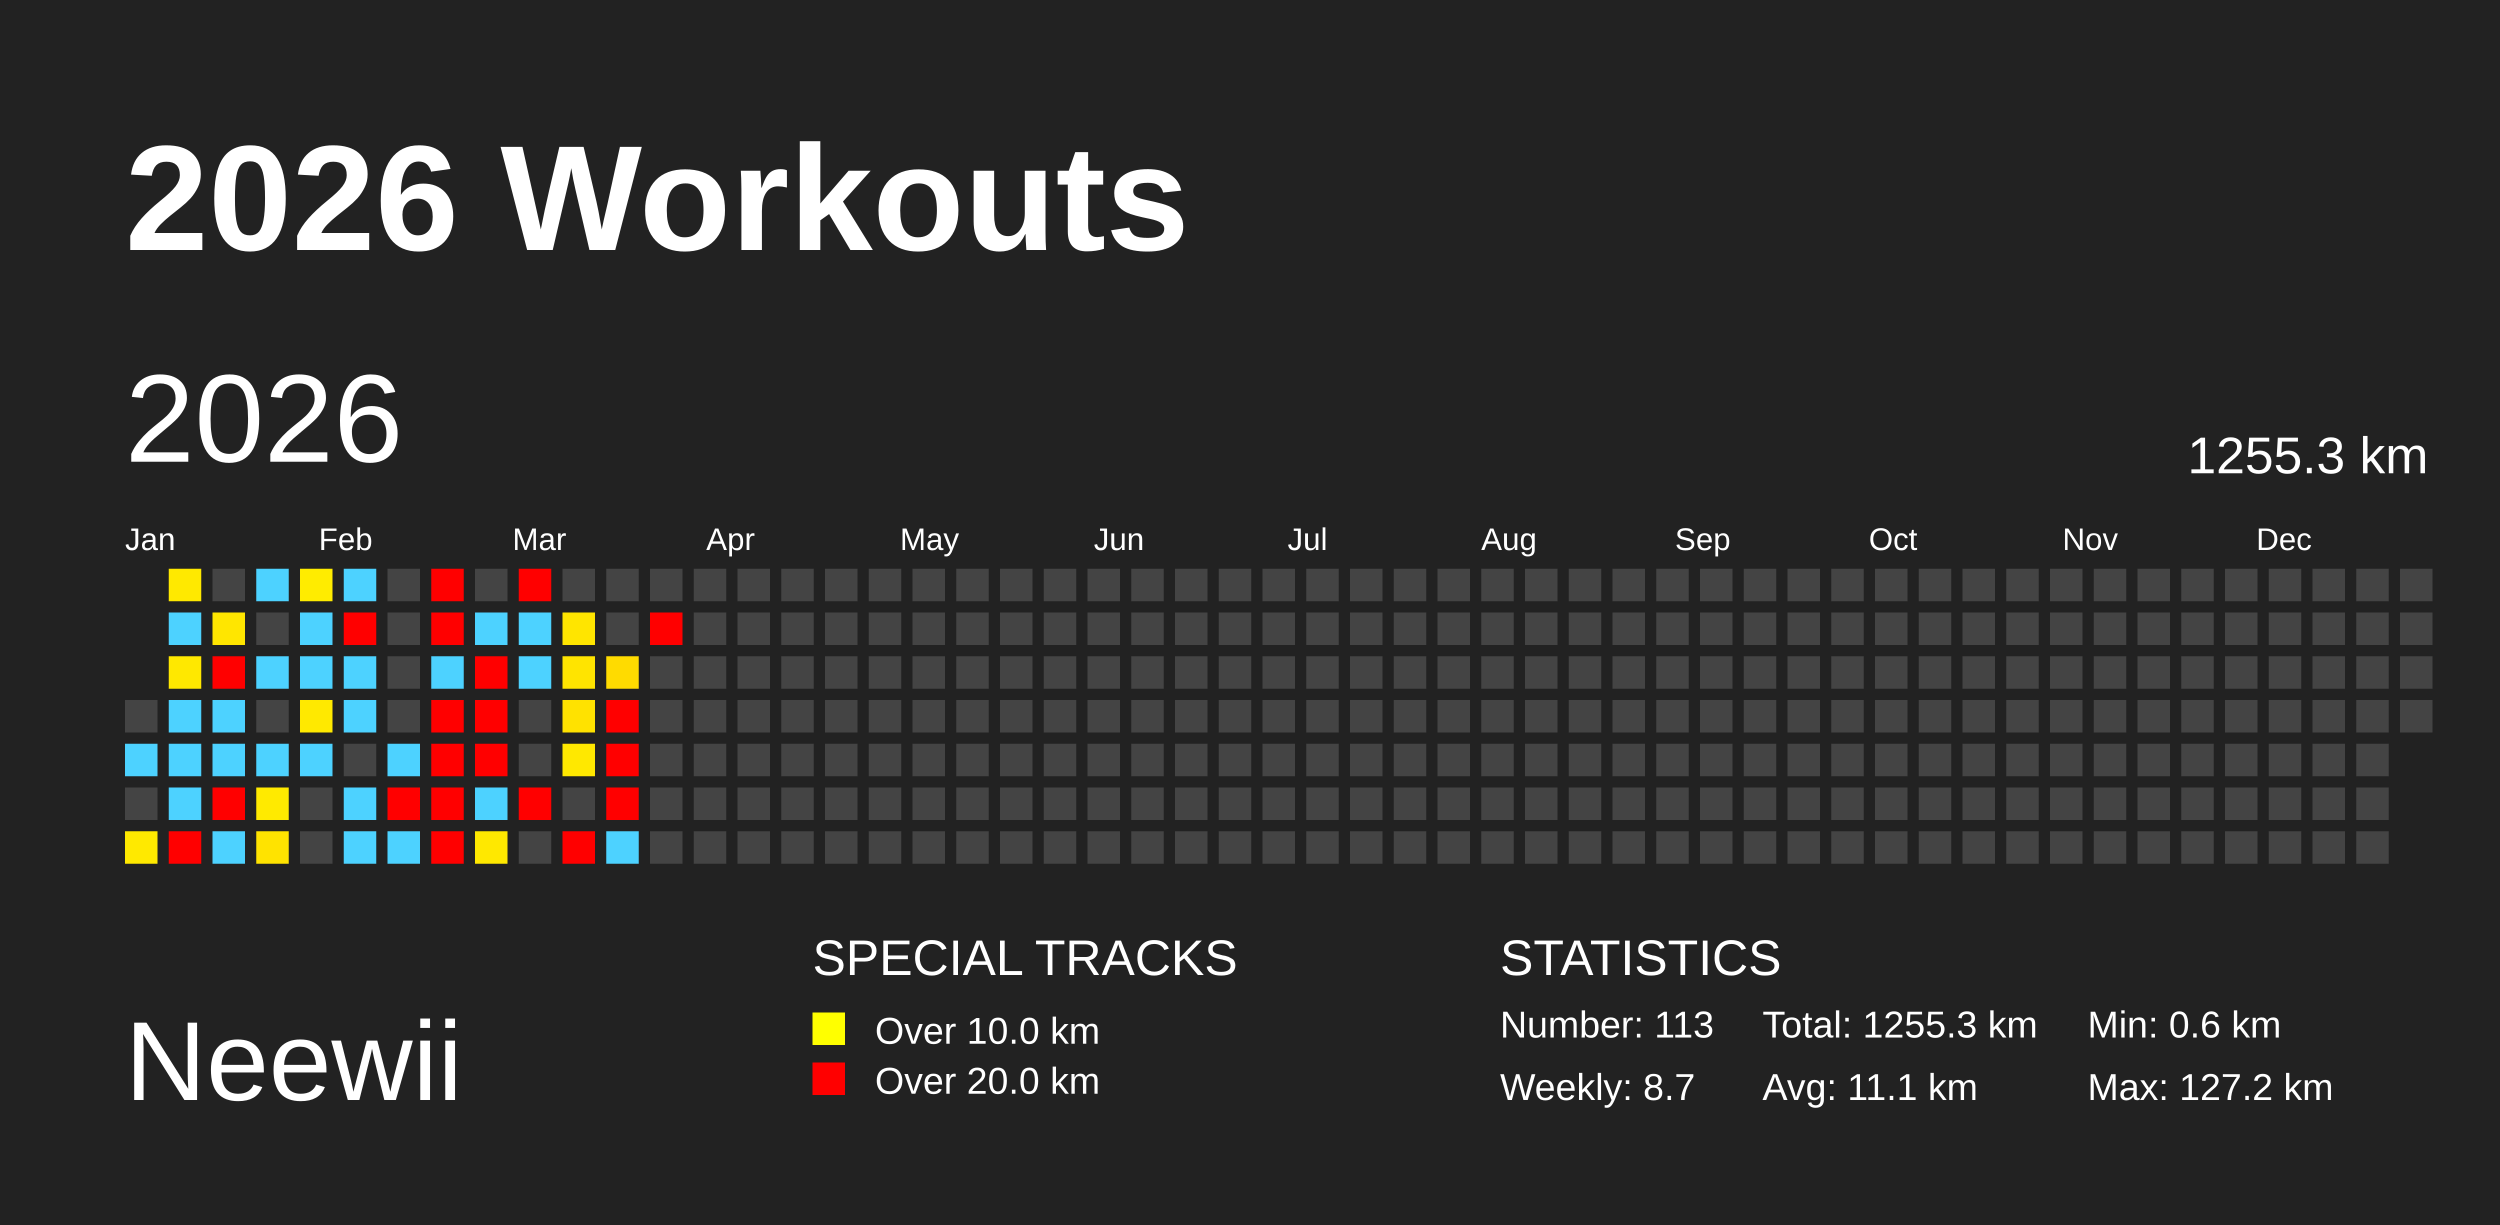
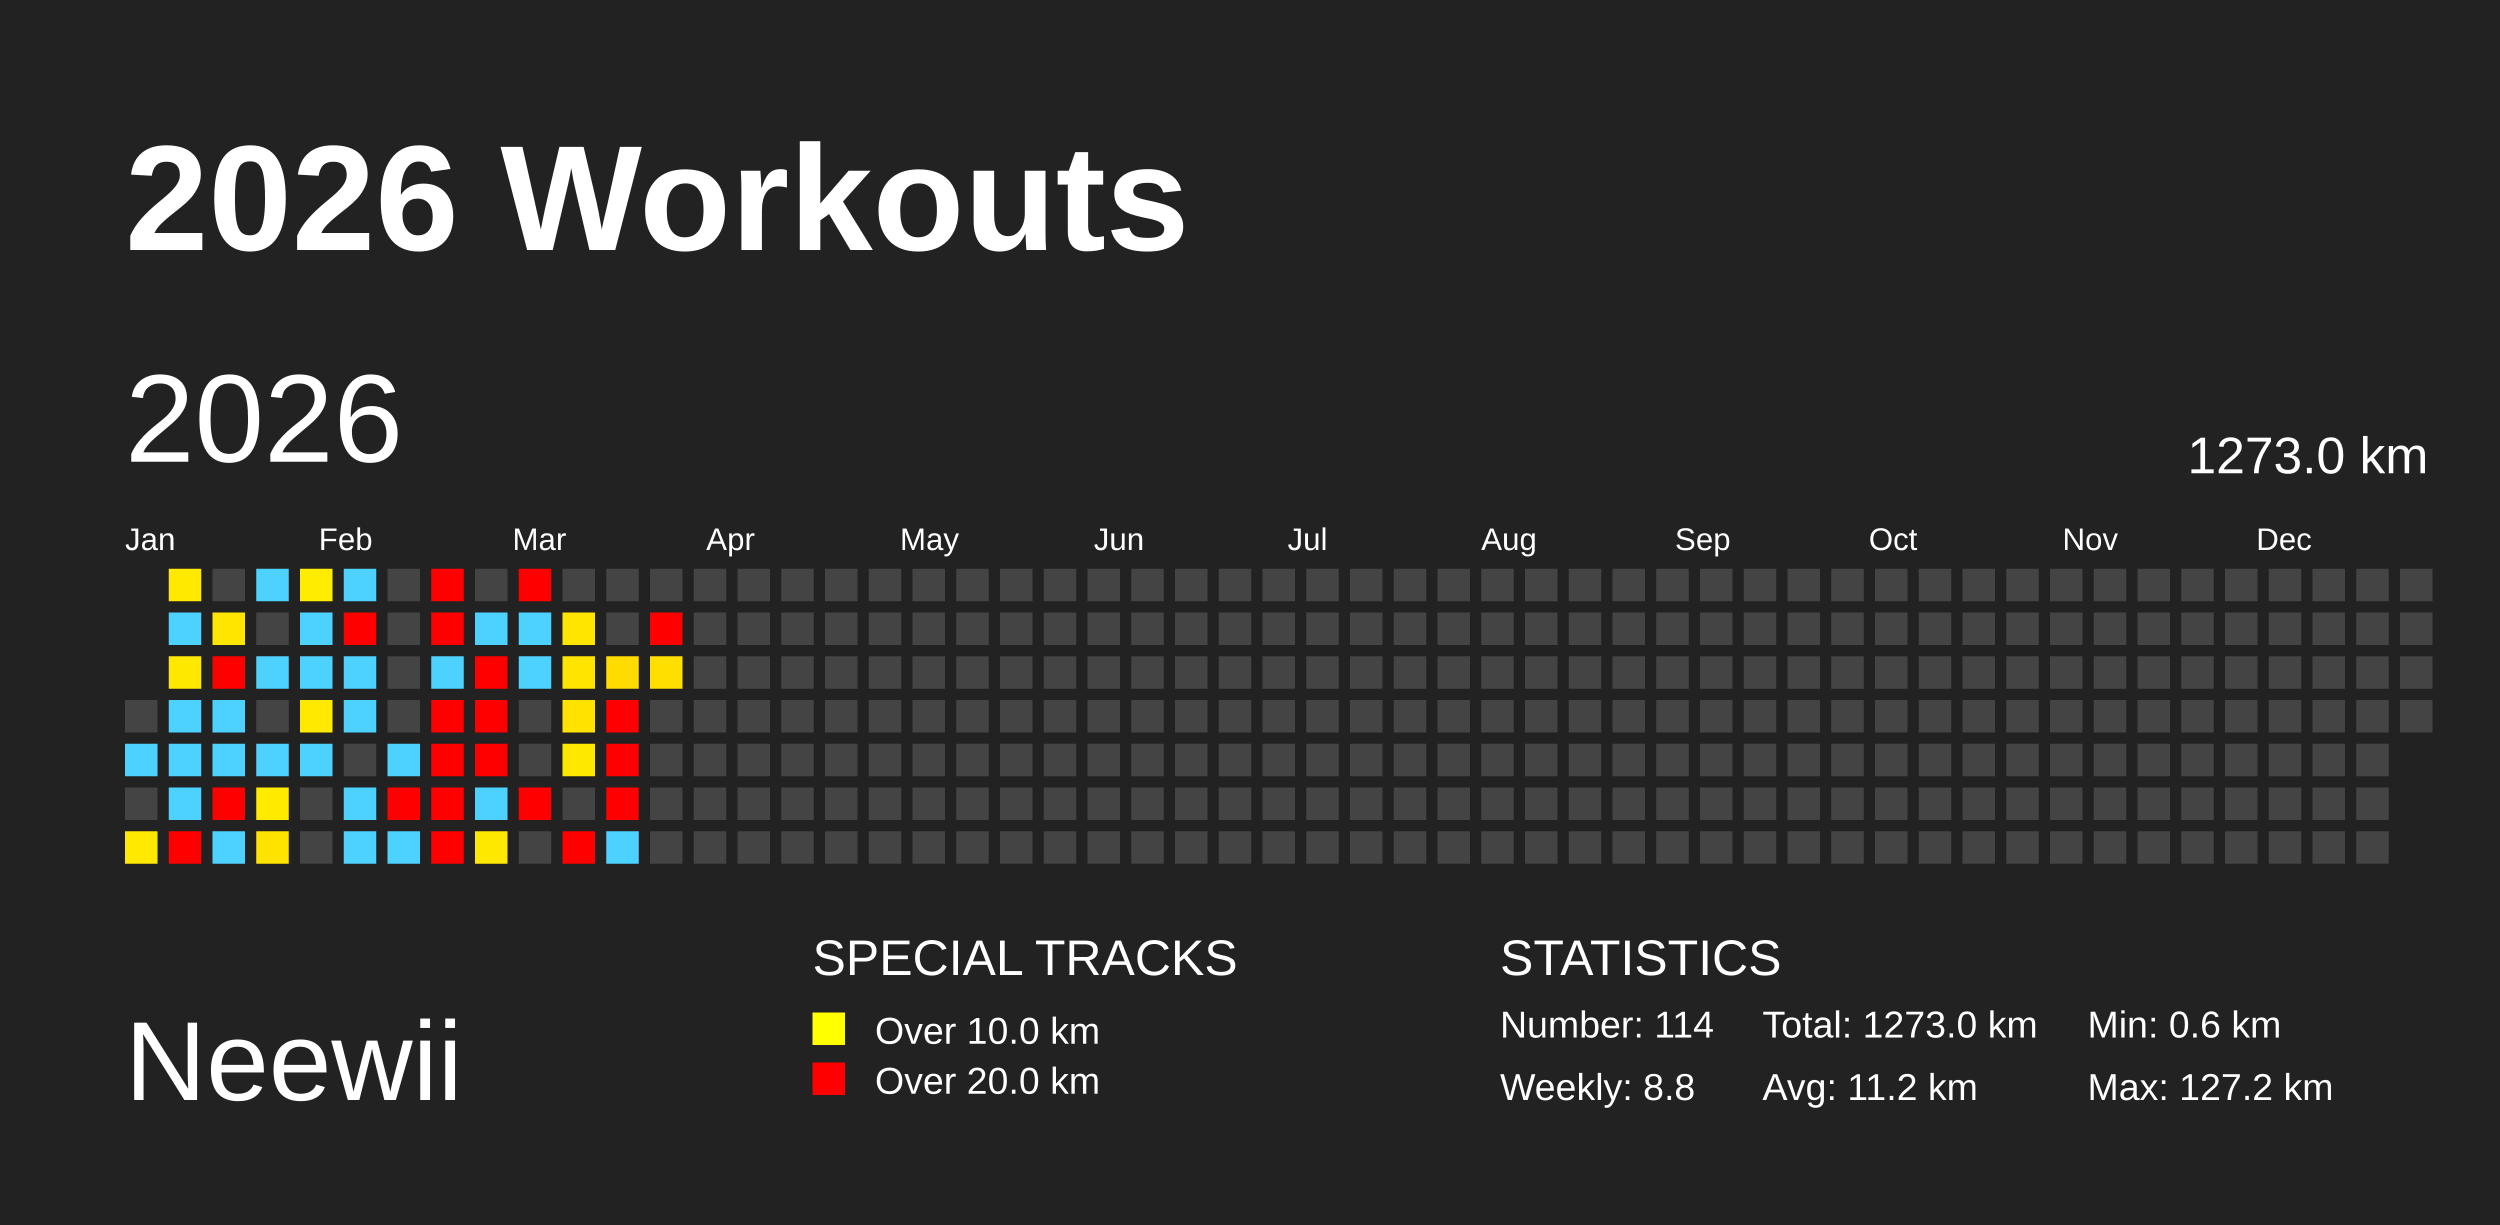
<svg xmlns="http://www.w3.org/2000/svg" baseProfile="full" height="98mm" version="1.1" viewBox="0,0,200,98" width="200mm">
  <defs />
  <rect fill="#222222" height="98" width="200" x="0" y="0" />
  <text fill="#FFFFFF" style="font-size:12px; font-family:Arial; font-weight:bold;" x="10" y="20">2026 Workouts</text>
  <text fill="#FFFFFF" style="font-size:9px; font-family:Arial" x="10" y="88">Neewii</text>
  <text fill="#FFFFFF" style="font-size:4px; font-family:Arial" x="65" y="78">SPECIAL TRACKS</text>
  <rect fill="yellow" height="2.6" width="2.6" x="65" y="81" />
  <text fill="#FFFFFF" style="font-size:3px; font-family:Arial" x="70" y="83.5">Over 10.0 km</text>
  <rect fill="red" height="2.6" width="2.6" x="65" y="85" />
  <text fill="#FFFFFF" style="font-size:3px; font-family:Arial" x="70" y="87.5">Over 20.0 km</text>
  <text fill="#FFFFFF" style="font-size:4px; font-family:Arial" x="120" y="78">STATISTICS</text>
-   <text fill="#FFFFFF" style="font-size:3px; font-family:Arial" x="120" y="83">Number: 113</text>
-   <text fill="#FFFFFF" style="font-size:3px; font-family:Arial" x="120" y="88">Weekly: 8.7</text>
-   <text fill="#FFFFFF" style="font-size:3px; font-family:Arial" x="141" y="83">Total: 1255.3 km</text>
-   <text fill="#FFFFFF" style="font-size:3px; font-family:Arial" x="141" y="88">Avg: 11.1 km</text>
+   <text fill="#FFFFFF" style="font-size:3px; font-family:Arial" x="120" y="83">Number: 114</text>
+   <text fill="#FFFFFF" style="font-size:3px; font-family:Arial" x="120" y="88">Weekly: 8.8</text>
+   <text fill="#FFFFFF" style="font-size:3px; font-family:Arial" x="141" y="83">Total: 1273.0 km</text>
+   <text fill="#FFFFFF" style="font-size:3px; font-family:Arial" x="141" y="88">Avg: 11.2 km</text>
  <text fill="#FFFFFF" style="font-size:3px; font-family:Arial" x="167" y="83">Min: 0.6 km</text>
  <text fill="#FFFFFF" style="font-size:3px; font-family:Arial" x="167" y="88">Max: 127.2 km</text>
  <text dominant-baseline="hanging" fill="#FFFFFF" style="font-size:10.0px; font-family:Arial;" x="10" y="30">2026</text>
-   <text dominant-baseline="hanging" fill="#FFFFFF" style="font-size:4.125px; font-family:Arial;" x="175" y="35">1255.3 km</text>
+   <text dominant-baseline="hanging" fill="#FFFFFF" style="font-size:4.125px; font-family:Arial;" x="175" y="35">1273.0 km</text>
  <text fill="#FFFFFF" style="font-size:2.5px; font-family:Arial" x="10.0" y="44">Jan</text>
  <text fill="#FFFFFF" style="font-size:2.5px; font-family:Arial" x="25.5" y="44">Feb</text>
  <text fill="#FFFFFF" style="font-size:2.5px; font-family:Arial" x="41.0" y="44">Mar</text>
  <text fill="#FFFFFF" style="font-size:2.5px; font-family:Arial" x="56.5" y="44">Apr</text>
  <text fill="#FFFFFF" style="font-size:2.5px; font-family:Arial" x="72.0" y="44">May</text>
  <text fill="#FFFFFF" style="font-size:2.5px; font-family:Arial" x="87.5" y="44">Jun</text>
  <text fill="#FFFFFF" style="font-size:2.5px; font-family:Arial" x="103.0" y="44">Jul</text>
  <text fill="#FFFFFF" style="font-size:2.5px; font-family:Arial" x="118.5" y="44">Aug</text>
  <text fill="#FFFFFF" style="font-size:2.5px; font-family:Arial" x="134.0" y="44">Sep</text>
  <text fill="#FFFFFF" style="font-size:2.5px; font-family:Arial" x="149.5" y="44">Oct</text>
  <text fill="#FFFFFF" style="font-size:2.5px; font-family:Arial" x="165.0" y="44">Nov</text>
  <text fill="#FFFFFF" style="font-size:2.5px; font-family:Arial" x="180.5" y="44">Dec</text>
  <rect fill="#444444" height="2.6" width="2.6" x="10.0" y="56.0" />
  <rect fill="#4dd2ff" height="2.6" width="2.6" x="10.0" y="59.5" />
  <rect fill="#444444" height="2.6" width="2.6" x="10.0" y="63.0" />
  <rect fill="#ffe900" height="2.6" width="2.6" x="10.0" y="66.5" />
  <rect fill="#ffe900" height="2.6" width="2.6" x="13.5" y="45.5" />
  <rect fill="#4dd2ff" height="2.6" width="2.6" x="13.5" y="49.0" />
  <rect fill="#ffe800" height="2.6" width="2.6" x="13.5" y="52.5" />
  <rect fill="#4dd2ff" height="2.6" width="2.6" x="13.5" y="56.0" />
  <rect fill="#4dd2ff" height="2.6" width="2.6" x="13.5" y="59.5" />
  <rect fill="#4dd2ff" height="2.6" width="2.6" x="13.5" y="63.0" />
  <rect fill="red" height="2.6" width="2.6" x="13.5" y="66.5" />
  <rect fill="#444444" height="2.6" width="2.6" x="17.0" y="45.5" />
  <rect fill="#ffe600" height="2.6" width="2.6" x="17.0" y="49.0" />
  <rect fill="red" height="2.6" width="2.6" x="17.0" y="52.5" />
  <rect fill="#4dd2ff" height="2.6" width="2.6" x="17.0" y="56.0" />
  <rect fill="#4dd2ff" height="2.6" width="2.6" x="17.0" y="59.5" />
  <rect fill="red" height="2.6" width="2.6" x="17.0" y="63.0" />
  <rect fill="#4dd2ff" height="2.6" width="2.6" x="17.0" y="66.5" />
  <rect fill="#4dd2ff" height="2.6" width="2.6" x="20.5" y="45.5" />
  <rect fill="#444444" height="2.6" width="2.6" x="20.5" y="49.0" />
  <rect fill="#4dd2ff" height="2.6" width="2.6" x="20.5" y="52.5" />
  <rect fill="#444444" height="2.6" width="2.6" x="20.5" y="56.0" />
  <rect fill="#4dd2ff" height="2.6" width="2.6" x="20.5" y="59.5" />
  <rect fill="#ffea00" height="2.6" width="2.6" x="20.5" y="63.0" />
  <rect fill="#ffe300" height="2.6" width="2.6" x="20.5" y="66.5" />
  <rect fill="#ffec00" height="2.6" width="2.6" x="24.0" y="45.5" />
  <rect fill="#4dd2ff" height="2.6" width="2.6" x="24.0" y="49.0" />
  <rect fill="#4dd2ff" height="2.6" width="2.6" x="24.0" y="52.5" />
  <rect fill="#ffe900" height="2.6" width="2.6" x="24.0" y="56.0" />
  <rect fill="#4dd2ff" height="2.6" width="2.6" x="24.0" y="59.5" />
  <rect fill="#444444" height="2.6" width="2.6" x="24.0" y="63.0" />
  <rect fill="#444444" height="2.6" width="2.6" x="24.0" y="66.5" />
  <rect fill="#4dd2ff" height="2.6" width="2.6" x="27.5" y="45.5" />
  <rect fill="red" height="2.6" width="2.6" x="27.5" y="49.0" />
  <rect fill="#4dd2ff" height="2.6" width="2.6" x="27.5" y="52.5" />
  <rect fill="#4dd2ff" height="2.6" width="2.6" x="27.5" y="56.0" />
  <rect fill="#444444" height="2.6" width="2.6" x="27.5" y="59.5" />
  <rect fill="#4dd2ff" height="2.6" width="2.6" x="27.5" y="63.0" />
  <rect fill="#4dd2ff" height="2.6" width="2.6" x="27.5" y="66.5" />
  <rect fill="#444444" height="2.6" width="2.6" x="31.0" y="45.5" />
  <rect fill="#444444" height="2.6" width="2.6" x="31.0" y="49.0" />
  <rect fill="#444444" height="2.6" width="2.6" x="31.0" y="52.5" />
  <rect fill="#444444" height="2.6" width="2.6" x="31.0" y="56.0" />
  <rect fill="#4dd2ff" height="2.6" width="2.6" x="31.0" y="59.5" />
  <rect fill="red" height="2.6" width="2.6" x="31.0" y="63.0" />
  <rect fill="#4dd2ff" height="2.6" width="2.6" x="31.0" y="66.5" />
  <rect fill="red" height="2.6" width="2.6" x="34.5" y="45.5" />
  <rect fill="red" height="2.6" width="2.6" x="34.5" y="49.0" />
  <rect fill="#4dd2ff" height="2.6" width="2.6" x="34.5" y="52.5" />
  <rect fill="red" height="2.6" width="2.6" x="34.5" y="56.0" />
  <rect fill="red" height="2.6" width="2.6" x="34.5" y="59.5" />
  <rect fill="red" height="2.6" width="2.6" x="34.5" y="63.0" />
  <rect fill="red" height="2.6" width="2.6" x="34.5" y="66.5" />
  <rect fill="#444444" height="2.6" width="2.6" x="38.0" y="45.5" />
  <rect fill="#4dd2ff" height="2.6" width="2.6" x="38.0" y="49.0" />
  <rect fill="red" height="2.6" width="2.6" x="38.0" y="52.5" />
  <rect fill="red" height="2.6" width="2.6" x="38.0" y="56.0" />
  <rect fill="red" height="2.6" width="2.6" x="38.0" y="59.5" />
  <rect fill="#4dd2ff" height="2.6" width="2.6" x="38.0" y="63.0" />
  <rect fill="#ffe800" height="2.6" width="2.6" x="38.0" y="66.5" />
  <rect fill="red" height="2.6" width="2.6" x="41.5" y="45.5" />
  <rect fill="#4dd2ff" height="2.6" width="2.6" x="41.5" y="49.0" />
  <rect fill="#4dd2ff" height="2.6" width="2.6" x="41.5" y="52.5" />
  <rect fill="#444444" height="2.6" width="2.6" x="41.5" y="56.0" />
  <rect fill="#444444" height="2.6" width="2.6" x="41.5" y="59.5" />
  <rect fill="red" height="2.6" width="2.6" x="41.5" y="63.0" />
  <rect fill="#444444" height="2.6" width="2.6" x="41.5" y="66.5" />
  <rect fill="#444444" height="2.6" width="2.6" x="45.0" y="45.5" />
  <rect fill="#ffe500" height="2.6" width="2.6" x="45.0" y="49.0" />
  <rect fill="#ffe400" height="2.6" width="2.6" x="45.0" y="52.5" />
  <rect fill="#ffe200" height="2.6" width="2.6" x="45.0" y="56.0" />
  <rect fill="#ffe800" height="2.6" width="2.6" x="45.0" y="59.5" />
  <rect fill="#444444" height="2.6" width="2.6" x="45.0" y="63.0" />
  <rect fill="red" height="2.6" width="2.6" x="45.0" y="66.5" />
  <rect fill="#444444" height="2.6" width="2.6" x="48.5" y="45.5" />
  <rect fill="#444444" height="2.6" width="2.6" x="48.5" y="49.0" />
  <rect fill="#ffdb00" height="2.6" width="2.6" x="48.5" y="52.5" />
  <rect fill="red" height="2.6" width="2.6" x="48.5" y="56.0" />
  <rect fill="red" height="2.6" width="2.6" x="48.5" y="59.5" />
  <rect fill="red" height="2.6" width="2.6" x="48.5" y="63.0" />
  <rect fill="#4dd2ff" height="2.6" width="2.6" x="48.5" y="66.5" />
  <rect fill="#444444" height="2.6" width="2.6" x="52.0" y="45.5" />
  <rect fill="red" height="2.6" width="2.6" x="52.0" y="49.0" />
-   <rect fill="#444444" height="2.6" width="2.6" x="52.0" y="52.5" />
+   <rect fill="#ffdf00" height="2.6" width="2.6" x="52.0" y="52.5" />
  <rect fill="#444444" height="2.6" width="2.6" x="52.0" y="56.0" />
  <rect fill="#444444" height="2.6" width="2.6" x="52.0" y="59.5" />
  <rect fill="#444444" height="2.6" width="2.6" x="52.0" y="63.0" />
  <rect fill="#444444" height="2.6" width="2.6" x="52.0" y="66.5" />
  <rect fill="#444444" height="2.6" width="2.6" x="55.5" y="45.5" />
  <rect fill="#444444" height="2.6" width="2.6" x="55.5" y="49.0" />
  <rect fill="#444444" height="2.6" width="2.6" x="55.5" y="52.5" />
  <rect fill="#444444" height="2.6" width="2.6" x="55.5" y="56.0" />
  <rect fill="#444444" height="2.6" width="2.6" x="55.5" y="59.5" />
  <rect fill="#444444" height="2.6" width="2.6" x="55.5" y="63.0" />
  <rect fill="#444444" height="2.6" width="2.6" x="55.5" y="66.5" />
  <rect fill="#444444" height="2.6" width="2.6" x="59.0" y="45.5" />
  <rect fill="#444444" height="2.6" width="2.6" x="59.0" y="49.0" />
  <rect fill="#444444" height="2.6" width="2.6" x="59.0" y="52.5" />
  <rect fill="#444444" height="2.6" width="2.6" x="59.0" y="56.0" />
  <rect fill="#444444" height="2.6" width="2.6" x="59.0" y="59.5" />
  <rect fill="#444444" height="2.6" width="2.6" x="59.0" y="63.0" />
  <rect fill="#444444" height="2.6" width="2.6" x="59.0" y="66.5" />
  <rect fill="#444444" height="2.6" width="2.6" x="62.5" y="45.5" />
  <rect fill="#444444" height="2.6" width="2.6" x="62.5" y="49.0" />
  <rect fill="#444444" height="2.6" width="2.6" x="62.5" y="52.5" />
  <rect fill="#444444" height="2.6" width="2.6" x="62.5" y="56.0" />
  <rect fill="#444444" height="2.6" width="2.6" x="62.5" y="59.5" />
  <rect fill="#444444" height="2.6" width="2.6" x="62.5" y="63.0" />
  <rect fill="#444444" height="2.6" width="2.6" x="62.5" y="66.5" />
  <rect fill="#444444" height="2.6" width="2.6" x="66.0" y="45.5" />
  <rect fill="#444444" height="2.6" width="2.6" x="66.0" y="49.0" />
  <rect fill="#444444" height="2.6" width="2.6" x="66.0" y="52.5" />
  <rect fill="#444444" height="2.6" width="2.6" x="66.0" y="56.0" />
  <rect fill="#444444" height="2.6" width="2.6" x="66.0" y="59.5" />
  <rect fill="#444444" height="2.6" width="2.6" x="66.0" y="63.0" />
  <rect fill="#444444" height="2.6" width="2.6" x="66.0" y="66.5" />
  <rect fill="#444444" height="2.6" width="2.6" x="69.5" y="45.5" />
  <rect fill="#444444" height="2.6" width="2.6" x="69.5" y="49.0" />
  <rect fill="#444444" height="2.6" width="2.6" x="69.5" y="52.5" />
  <rect fill="#444444" height="2.6" width="2.6" x="69.5" y="56.0" />
  <rect fill="#444444" height="2.6" width="2.6" x="69.5" y="59.5" />
  <rect fill="#444444" height="2.6" width="2.6" x="69.5" y="63.0" />
  <rect fill="#444444" height="2.6" width="2.6" x="69.5" y="66.5" />
  <rect fill="#444444" height="2.6" width="2.6" x="73.0" y="45.5" />
  <rect fill="#444444" height="2.6" width="2.6" x="73.0" y="49.0" />
  <rect fill="#444444" height="2.6" width="2.6" x="73.0" y="52.5" />
  <rect fill="#444444" height="2.6" width="2.6" x="73.0" y="56.0" />
  <rect fill="#444444" height="2.6" width="2.6" x="73.0" y="59.5" />
  <rect fill="#444444" height="2.6" width="2.6" x="73.0" y="63.0" />
  <rect fill="#444444" height="2.6" width="2.6" x="73.0" y="66.5" />
  <rect fill="#444444" height="2.6" width="2.6" x="76.5" y="45.5" />
  <rect fill="#444444" height="2.6" width="2.6" x="76.5" y="49.0" />
  <rect fill="#444444" height="2.6" width="2.6" x="76.5" y="52.5" />
  <rect fill="#444444" height="2.6" width="2.6" x="76.5" y="56.0" />
  <rect fill="#444444" height="2.6" width="2.6" x="76.5" y="59.5" />
  <rect fill="#444444" height="2.6" width="2.6" x="76.5" y="63.0" />
  <rect fill="#444444" height="2.6" width="2.6" x="76.5" y="66.5" />
  <rect fill="#444444" height="2.6" width="2.6" x="80.0" y="45.5" />
  <rect fill="#444444" height="2.6" width="2.6" x="80.0" y="49.0" />
  <rect fill="#444444" height="2.6" width="2.6" x="80.0" y="52.5" />
  <rect fill="#444444" height="2.6" width="2.6" x="80.0" y="56.0" />
  <rect fill="#444444" height="2.6" width="2.6" x="80.0" y="59.5" />
  <rect fill="#444444" height="2.6" width="2.6" x="80.0" y="63.0" />
  <rect fill="#444444" height="2.6" width="2.6" x="80.0" y="66.5" />
  <rect fill="#444444" height="2.6" width="2.6" x="83.5" y="45.5" />
  <rect fill="#444444" height="2.6" width="2.6" x="83.5" y="49.0" />
  <rect fill="#444444" height="2.6" width="2.6" x="83.5" y="52.5" />
  <rect fill="#444444" height="2.6" width="2.6" x="83.5" y="56.0" />
  <rect fill="#444444" height="2.6" width="2.6" x="83.5" y="59.5" />
  <rect fill="#444444" height="2.6" width="2.6" x="83.5" y="63.0" />
  <rect fill="#444444" height="2.6" width="2.6" x="83.5" y="66.5" />
  <rect fill="#444444" height="2.6" width="2.6" x="87.0" y="45.5" />
  <rect fill="#444444" height="2.6" width="2.6" x="87.0" y="49.0" />
  <rect fill="#444444" height="2.6" width="2.6" x="87.0" y="52.5" />
  <rect fill="#444444" height="2.6" width="2.6" x="87.0" y="56.0" />
  <rect fill="#444444" height="2.6" width="2.6" x="87.0" y="59.5" />
  <rect fill="#444444" height="2.6" width="2.6" x="87.0" y="63.0" />
  <rect fill="#444444" height="2.6" width="2.6" x="87.0" y="66.5" />
  <rect fill="#444444" height="2.6" width="2.6" x="90.5" y="45.5" />
  <rect fill="#444444" height="2.6" width="2.6" x="90.5" y="49.0" />
  <rect fill="#444444" height="2.6" width="2.6" x="90.5" y="52.5" />
  <rect fill="#444444" height="2.6" width="2.6" x="90.5" y="56.0" />
  <rect fill="#444444" height="2.6" width="2.6" x="90.5" y="59.5" />
  <rect fill="#444444" height="2.6" width="2.6" x="90.5" y="63.0" />
  <rect fill="#444444" height="2.6" width="2.6" x="90.5" y="66.5" />
  <rect fill="#444444" height="2.6" width="2.6" x="94.0" y="45.5" />
  <rect fill="#444444" height="2.6" width="2.6" x="94.0" y="49.0" />
  <rect fill="#444444" height="2.6" width="2.6" x="94.0" y="52.5" />
  <rect fill="#444444" height="2.6" width="2.6" x="94.0" y="56.0" />
  <rect fill="#444444" height="2.6" width="2.6" x="94.0" y="59.5" />
  <rect fill="#444444" height="2.6" width="2.6" x="94.0" y="63.0" />
  <rect fill="#444444" height="2.6" width="2.6" x="94.0" y="66.5" />
  <rect fill="#444444" height="2.6" width="2.6" x="97.5" y="45.5" />
  <rect fill="#444444" height="2.6" width="2.6" x="97.5" y="49.0" />
  <rect fill="#444444" height="2.6" width="2.6" x="97.5" y="52.5" />
  <rect fill="#444444" height="2.6" width="2.6" x="97.5" y="56.0" />
  <rect fill="#444444" height="2.6" width="2.6" x="97.5" y="59.5" />
  <rect fill="#444444" height="2.6" width="2.6" x="97.5" y="63.0" />
  <rect fill="#444444" height="2.6" width="2.6" x="97.5" y="66.5" />
  <rect fill="#444444" height="2.6" width="2.6" x="101.0" y="45.5" />
  <rect fill="#444444" height="2.6" width="2.6" x="101.0" y="49.0" />
  <rect fill="#444444" height="2.6" width="2.6" x="101.0" y="52.5" />
  <rect fill="#444444" height="2.6" width="2.6" x="101.0" y="56.0" />
  <rect fill="#444444" height="2.6" width="2.6" x="101.0" y="59.5" />
  <rect fill="#444444" height="2.6" width="2.6" x="101.0" y="63.0" />
  <rect fill="#444444" height="2.6" width="2.6" x="101.0" y="66.5" />
  <rect fill="#444444" height="2.6" width="2.6" x="104.5" y="45.5" />
  <rect fill="#444444" height="2.6" width="2.6" x="104.5" y="49.0" />
  <rect fill="#444444" height="2.6" width="2.6" x="104.5" y="52.5" />
  <rect fill="#444444" height="2.6" width="2.6" x="104.5" y="56.0" />
  <rect fill="#444444" height="2.6" width="2.6" x="104.5" y="59.5" />
  <rect fill="#444444" height="2.6" width="2.6" x="104.5" y="63.0" />
  <rect fill="#444444" height="2.6" width="2.6" x="104.5" y="66.5" />
  <rect fill="#444444" height="2.6" width="2.6" x="108.0" y="45.5" />
  <rect fill="#444444" height="2.6" width="2.6" x="108.0" y="49.0" />
  <rect fill="#444444" height="2.6" width="2.6" x="108.0" y="52.5" />
  <rect fill="#444444" height="2.6" width="2.6" x="108.0" y="56.0" />
  <rect fill="#444444" height="2.6" width="2.6" x="108.0" y="59.5" />
  <rect fill="#444444" height="2.6" width="2.6" x="108.0" y="63.0" />
  <rect fill="#444444" height="2.6" width="2.6" x="108.0" y="66.5" />
  <rect fill="#444444" height="2.6" width="2.6" x="111.5" y="45.5" />
  <rect fill="#444444" height="2.6" width="2.6" x="111.5" y="49.0" />
  <rect fill="#444444" height="2.6" width="2.6" x="111.5" y="52.5" />
  <rect fill="#444444" height="2.6" width="2.6" x="111.5" y="56.0" />
  <rect fill="#444444" height="2.6" width="2.6" x="111.5" y="59.5" />
  <rect fill="#444444" height="2.6" width="2.6" x="111.5" y="63.0" />
  <rect fill="#444444" height="2.6" width="2.6" x="111.5" y="66.5" />
  <rect fill="#444444" height="2.6" width="2.6" x="115.0" y="45.5" />
  <rect fill="#444444" height="2.6" width="2.6" x="115.0" y="49.0" />
  <rect fill="#444444" height="2.6" width="2.6" x="115.0" y="52.5" />
  <rect fill="#444444" height="2.6" width="2.6" x="115.0" y="56.0" />
  <rect fill="#444444" height="2.6" width="2.6" x="115.0" y="59.5" />
  <rect fill="#444444" height="2.6" width="2.6" x="115.0" y="63.0" />
  <rect fill="#444444" height="2.6" width="2.6" x="115.0" y="66.5" />
  <rect fill="#444444" height="2.6" width="2.6" x="118.5" y="45.5" />
  <rect fill="#444444" height="2.6" width="2.6" x="118.5" y="49.0" />
  <rect fill="#444444" height="2.6" width="2.6" x="118.5" y="52.5" />
  <rect fill="#444444" height="2.6" width="2.6" x="118.5" y="56.0" />
  <rect fill="#444444" height="2.6" width="2.6" x="118.5" y="59.5" />
  <rect fill="#444444" height="2.6" width="2.6" x="118.5" y="63.0" />
  <rect fill="#444444" height="2.6" width="2.6" x="118.5" y="66.5" />
  <rect fill="#444444" height="2.6" width="2.6" x="122.0" y="45.5" />
  <rect fill="#444444" height="2.6" width="2.6" x="122.0" y="49.0" />
  <rect fill="#444444" height="2.6" width="2.6" x="122.0" y="52.5" />
  <rect fill="#444444" height="2.6" width="2.6" x="122.0" y="56.0" />
  <rect fill="#444444" height="2.6" width="2.6" x="122.0" y="59.5" />
  <rect fill="#444444" height="2.6" width="2.6" x="122.0" y="63.0" />
  <rect fill="#444444" height="2.6" width="2.6" x="122.0" y="66.5" />
  <rect fill="#444444" height="2.6" width="2.6" x="125.5" y="45.5" />
  <rect fill="#444444" height="2.6" width="2.6" x="125.5" y="49.0" />
  <rect fill="#444444" height="2.6" width="2.6" x="125.5" y="52.5" />
  <rect fill="#444444" height="2.6" width="2.6" x="125.5" y="56.0" />
  <rect fill="#444444" height="2.6" width="2.6" x="125.5" y="59.5" />
  <rect fill="#444444" height="2.6" width="2.6" x="125.5" y="63.0" />
  <rect fill="#444444" height="2.6" width="2.6" x="125.5" y="66.5" />
  <rect fill="#444444" height="2.6" width="2.6" x="129.0" y="45.5" />
  <rect fill="#444444" height="2.6" width="2.6" x="129.0" y="49.0" />
  <rect fill="#444444" height="2.6" width="2.6" x="129.0" y="52.5" />
  <rect fill="#444444" height="2.6" width="2.6" x="129.0" y="56.0" />
  <rect fill="#444444" height="2.6" width="2.6" x="129.0" y="59.5" />
  <rect fill="#444444" height="2.6" width="2.6" x="129.0" y="63.0" />
  <rect fill="#444444" height="2.6" width="2.6" x="129.0" y="66.5" />
  <rect fill="#444444" height="2.6" width="2.6" x="132.5" y="45.5" />
  <rect fill="#444444" height="2.6" width="2.6" x="132.5" y="49.0" />
  <rect fill="#444444" height="2.6" width="2.6" x="132.5" y="52.5" />
  <rect fill="#444444" height="2.6" width="2.6" x="132.5" y="56.0" />
  <rect fill="#444444" height="2.6" width="2.6" x="132.5" y="59.5" />
  <rect fill="#444444" height="2.6" width="2.6" x="132.5" y="63.0" />
  <rect fill="#444444" height="2.6" width="2.6" x="132.5" y="66.5" />
  <rect fill="#444444" height="2.6" width="2.6" x="136.0" y="45.5" />
  <rect fill="#444444" height="2.6" width="2.6" x="136.0" y="49.0" />
  <rect fill="#444444" height="2.6" width="2.6" x="136.0" y="52.5" />
  <rect fill="#444444" height="2.6" width="2.6" x="136.0" y="56.0" />
  <rect fill="#444444" height="2.6" width="2.6" x="136.0" y="59.5" />
  <rect fill="#444444" height="2.6" width="2.6" x="136.0" y="63.0" />
  <rect fill="#444444" height="2.6" width="2.6" x="136.0" y="66.5" />
  <rect fill="#444444" height="2.6" width="2.6" x="139.5" y="45.5" />
  <rect fill="#444444" height="2.6" width="2.6" x="139.5" y="49.0" />
  <rect fill="#444444" height="2.6" width="2.6" x="139.5" y="52.5" />
  <rect fill="#444444" height="2.6" width="2.6" x="139.5" y="56.0" />
  <rect fill="#444444" height="2.6" width="2.6" x="139.5" y="59.5" />
  <rect fill="#444444" height="2.6" width="2.6" x="139.5" y="63.0" />
  <rect fill="#444444" height="2.6" width="2.6" x="139.5" y="66.5" />
  <rect fill="#444444" height="2.6" width="2.6" x="143.0" y="45.5" />
  <rect fill="#444444" height="2.6" width="2.6" x="143.0" y="49.0" />
  <rect fill="#444444" height="2.6" width="2.6" x="143.0" y="52.5" />
  <rect fill="#444444" height="2.6" width="2.6" x="143.0" y="56.0" />
  <rect fill="#444444" height="2.6" width="2.6" x="143.0" y="59.5" />
  <rect fill="#444444" height="2.6" width="2.6" x="143.0" y="63.0" />
  <rect fill="#444444" height="2.6" width="2.6" x="143.0" y="66.5" />
  <rect fill="#444444" height="2.6" width="2.6" x="146.5" y="45.5" />
  <rect fill="#444444" height="2.6" width="2.6" x="146.5" y="49.0" />
  <rect fill="#444444" height="2.6" width="2.6" x="146.5" y="52.5" />
  <rect fill="#444444" height="2.6" width="2.6" x="146.5" y="56.0" />
  <rect fill="#444444" height="2.6" width="2.6" x="146.5" y="59.5" />
  <rect fill="#444444" height="2.6" width="2.6" x="146.5" y="63.0" />
  <rect fill="#444444" height="2.6" width="2.6" x="146.5" y="66.5" />
  <rect fill="#444444" height="2.6" width="2.6" x="150.0" y="45.5" />
  <rect fill="#444444" height="2.6" width="2.6" x="150.0" y="49.0" />
  <rect fill="#444444" height="2.6" width="2.6" x="150.0" y="52.5" />
  <rect fill="#444444" height="2.6" width="2.6" x="150.0" y="56.0" />
  <rect fill="#444444" height="2.6" width="2.6" x="150.0" y="59.5" />
  <rect fill="#444444" height="2.6" width="2.6" x="150.0" y="63.0" />
  <rect fill="#444444" height="2.6" width="2.6" x="150.0" y="66.5" />
  <rect fill="#444444" height="2.6" width="2.6" x="153.5" y="45.5" />
  <rect fill="#444444" height="2.6" width="2.6" x="153.5" y="49.0" />
  <rect fill="#444444" height="2.6" width="2.6" x="153.5" y="52.5" />
  <rect fill="#444444" height="2.6" width="2.6" x="153.5" y="56.0" />
  <rect fill="#444444" height="2.6" width="2.6" x="153.5" y="59.5" />
  <rect fill="#444444" height="2.6" width="2.6" x="153.5" y="63.0" />
  <rect fill="#444444" height="2.6" width="2.6" x="153.5" y="66.5" />
  <rect fill="#444444" height="2.6" width="2.6" x="157.0" y="45.5" />
  <rect fill="#444444" height="2.6" width="2.6" x="157.0" y="49.0" />
  <rect fill="#444444" height="2.6" width="2.6" x="157.0" y="52.5" />
  <rect fill="#444444" height="2.6" width="2.6" x="157.0" y="56.0" />
  <rect fill="#444444" height="2.6" width="2.6" x="157.0" y="59.5" />
  <rect fill="#444444" height="2.6" width="2.6" x="157.0" y="63.0" />
  <rect fill="#444444" height="2.6" width="2.6" x="157.0" y="66.5" />
  <rect fill="#444444" height="2.6" width="2.6" x="160.5" y="45.5" />
  <rect fill="#444444" height="2.6" width="2.6" x="160.5" y="49.0" />
  <rect fill="#444444" height="2.6" width="2.6" x="160.5" y="52.5" />
  <rect fill="#444444" height="2.6" width="2.6" x="160.5" y="56.0" />
  <rect fill="#444444" height="2.6" width="2.6" x="160.5" y="59.5" />
  <rect fill="#444444" height="2.6" width="2.6" x="160.5" y="63.0" />
  <rect fill="#444444" height="2.6" width="2.6" x="160.5" y="66.5" />
  <rect fill="#444444" height="2.6" width="2.6" x="164.0" y="45.5" />
  <rect fill="#444444" height="2.6" width="2.6" x="164.0" y="49.0" />
  <rect fill="#444444" height="2.6" width="2.6" x="164.0" y="52.5" />
  <rect fill="#444444" height="2.6" width="2.6" x="164.0" y="56.0" />
  <rect fill="#444444" height="2.6" width="2.6" x="164.0" y="59.5" />
  <rect fill="#444444" height="2.6" width="2.6" x="164.0" y="63.0" />
  <rect fill="#444444" height="2.6" width="2.6" x="164.0" y="66.5" />
  <rect fill="#444444" height="2.6" width="2.6" x="167.5" y="45.5" />
  <rect fill="#444444" height="2.6" width="2.6" x="167.5" y="49.0" />
  <rect fill="#444444" height="2.6" width="2.6" x="167.5" y="52.5" />
  <rect fill="#444444" height="2.6" width="2.6" x="167.5" y="56.0" />
  <rect fill="#444444" height="2.6" width="2.6" x="167.5" y="59.5" />
  <rect fill="#444444" height="2.6" width="2.6" x="167.5" y="63.0" />
  <rect fill="#444444" height="2.6" width="2.6" x="167.5" y="66.5" />
  <rect fill="#444444" height="2.6" width="2.6" x="171.0" y="45.5" />
  <rect fill="#444444" height="2.6" width="2.6" x="171.0" y="49.0" />
  <rect fill="#444444" height="2.6" width="2.6" x="171.0" y="52.5" />
  <rect fill="#444444" height="2.6" width="2.6" x="171.0" y="56.0" />
  <rect fill="#444444" height="2.6" width="2.6" x="171.0" y="59.5" />
  <rect fill="#444444" height="2.6" width="2.6" x="171.0" y="63.0" />
  <rect fill="#444444" height="2.6" width="2.6" x="171.0" y="66.5" />
  <rect fill="#444444" height="2.6" width="2.6" x="174.5" y="45.5" />
  <rect fill="#444444" height="2.6" width="2.6" x="174.5" y="49.0" />
  <rect fill="#444444" height="2.6" width="2.6" x="174.5" y="52.5" />
  <rect fill="#444444" height="2.6" width="2.6" x="174.5" y="56.0" />
  <rect fill="#444444" height="2.6" width="2.6" x="174.5" y="59.5" />
  <rect fill="#444444" height="2.6" width="2.6" x="174.5" y="63.0" />
  <rect fill="#444444" height="2.6" width="2.6" x="174.5" y="66.5" />
  <rect fill="#444444" height="2.6" width="2.6" x="178.0" y="45.5" />
  <rect fill="#444444" height="2.6" width="2.6" x="178.0" y="49.0" />
  <rect fill="#444444" height="2.6" width="2.6" x="178.0" y="52.5" />
  <rect fill="#444444" height="2.6" width="2.6" x="178.0" y="56.0" />
  <rect fill="#444444" height="2.6" width="2.6" x="178.0" y="59.5" />
  <rect fill="#444444" height="2.6" width="2.6" x="178.0" y="63.0" />
  <rect fill="#444444" height="2.6" width="2.6" x="178.0" y="66.5" />
  <rect fill="#444444" height="2.6" width="2.6" x="181.5" y="45.5" />
  <rect fill="#444444" height="2.6" width="2.6" x="181.5" y="49.0" />
  <rect fill="#444444" height="2.6" width="2.6" x="181.5" y="52.5" />
  <rect fill="#444444" height="2.6" width="2.6" x="181.5" y="56.0" />
  <rect fill="#444444" height="2.6" width="2.6" x="181.5" y="59.5" />
  <rect fill="#444444" height="2.6" width="2.6" x="181.5" y="63.0" />
  <rect fill="#444444" height="2.6" width="2.6" x="181.5" y="66.5" />
  <rect fill="#444444" height="2.6" width="2.6" x="185.0" y="45.5" />
  <rect fill="#444444" height="2.6" width="2.6" x="185.0" y="49.0" />
  <rect fill="#444444" height="2.6" width="2.6" x="185.0" y="52.5" />
  <rect fill="#444444" height="2.6" width="2.6" x="185.0" y="56.0" />
  <rect fill="#444444" height="2.6" width="2.6" x="185.0" y="59.5" />
  <rect fill="#444444" height="2.6" width="2.6" x="185.0" y="63.0" />
  <rect fill="#444444" height="2.6" width="2.6" x="185.0" y="66.5" />
  <rect fill="#444444" height="2.6" width="2.6" x="188.5" y="45.5" />
  <rect fill="#444444" height="2.6" width="2.6" x="188.5" y="49.0" />
  <rect fill="#444444" height="2.6" width="2.6" x="188.5" y="52.5" />
  <rect fill="#444444" height="2.6" width="2.6" x="188.5" y="56.0" />
  <rect fill="#444444" height="2.6" width="2.6" x="188.5" y="59.5" />
  <rect fill="#444444" height="2.6" width="2.6" x="188.5" y="63.0" />
  <rect fill="#444444" height="2.6" width="2.6" x="188.5" y="66.5" />
  <rect fill="#444444" height="2.6" width="2.6" x="192.0" y="45.5" />
  <rect fill="#444444" height="2.6" width="2.6" x="192.0" y="49.0" />
  <rect fill="#444444" height="2.6" width="2.6" x="192.0" y="52.5" />
  <rect fill="#444444" height="2.6" width="2.6" x="192.0" y="56.0" />
</svg>
